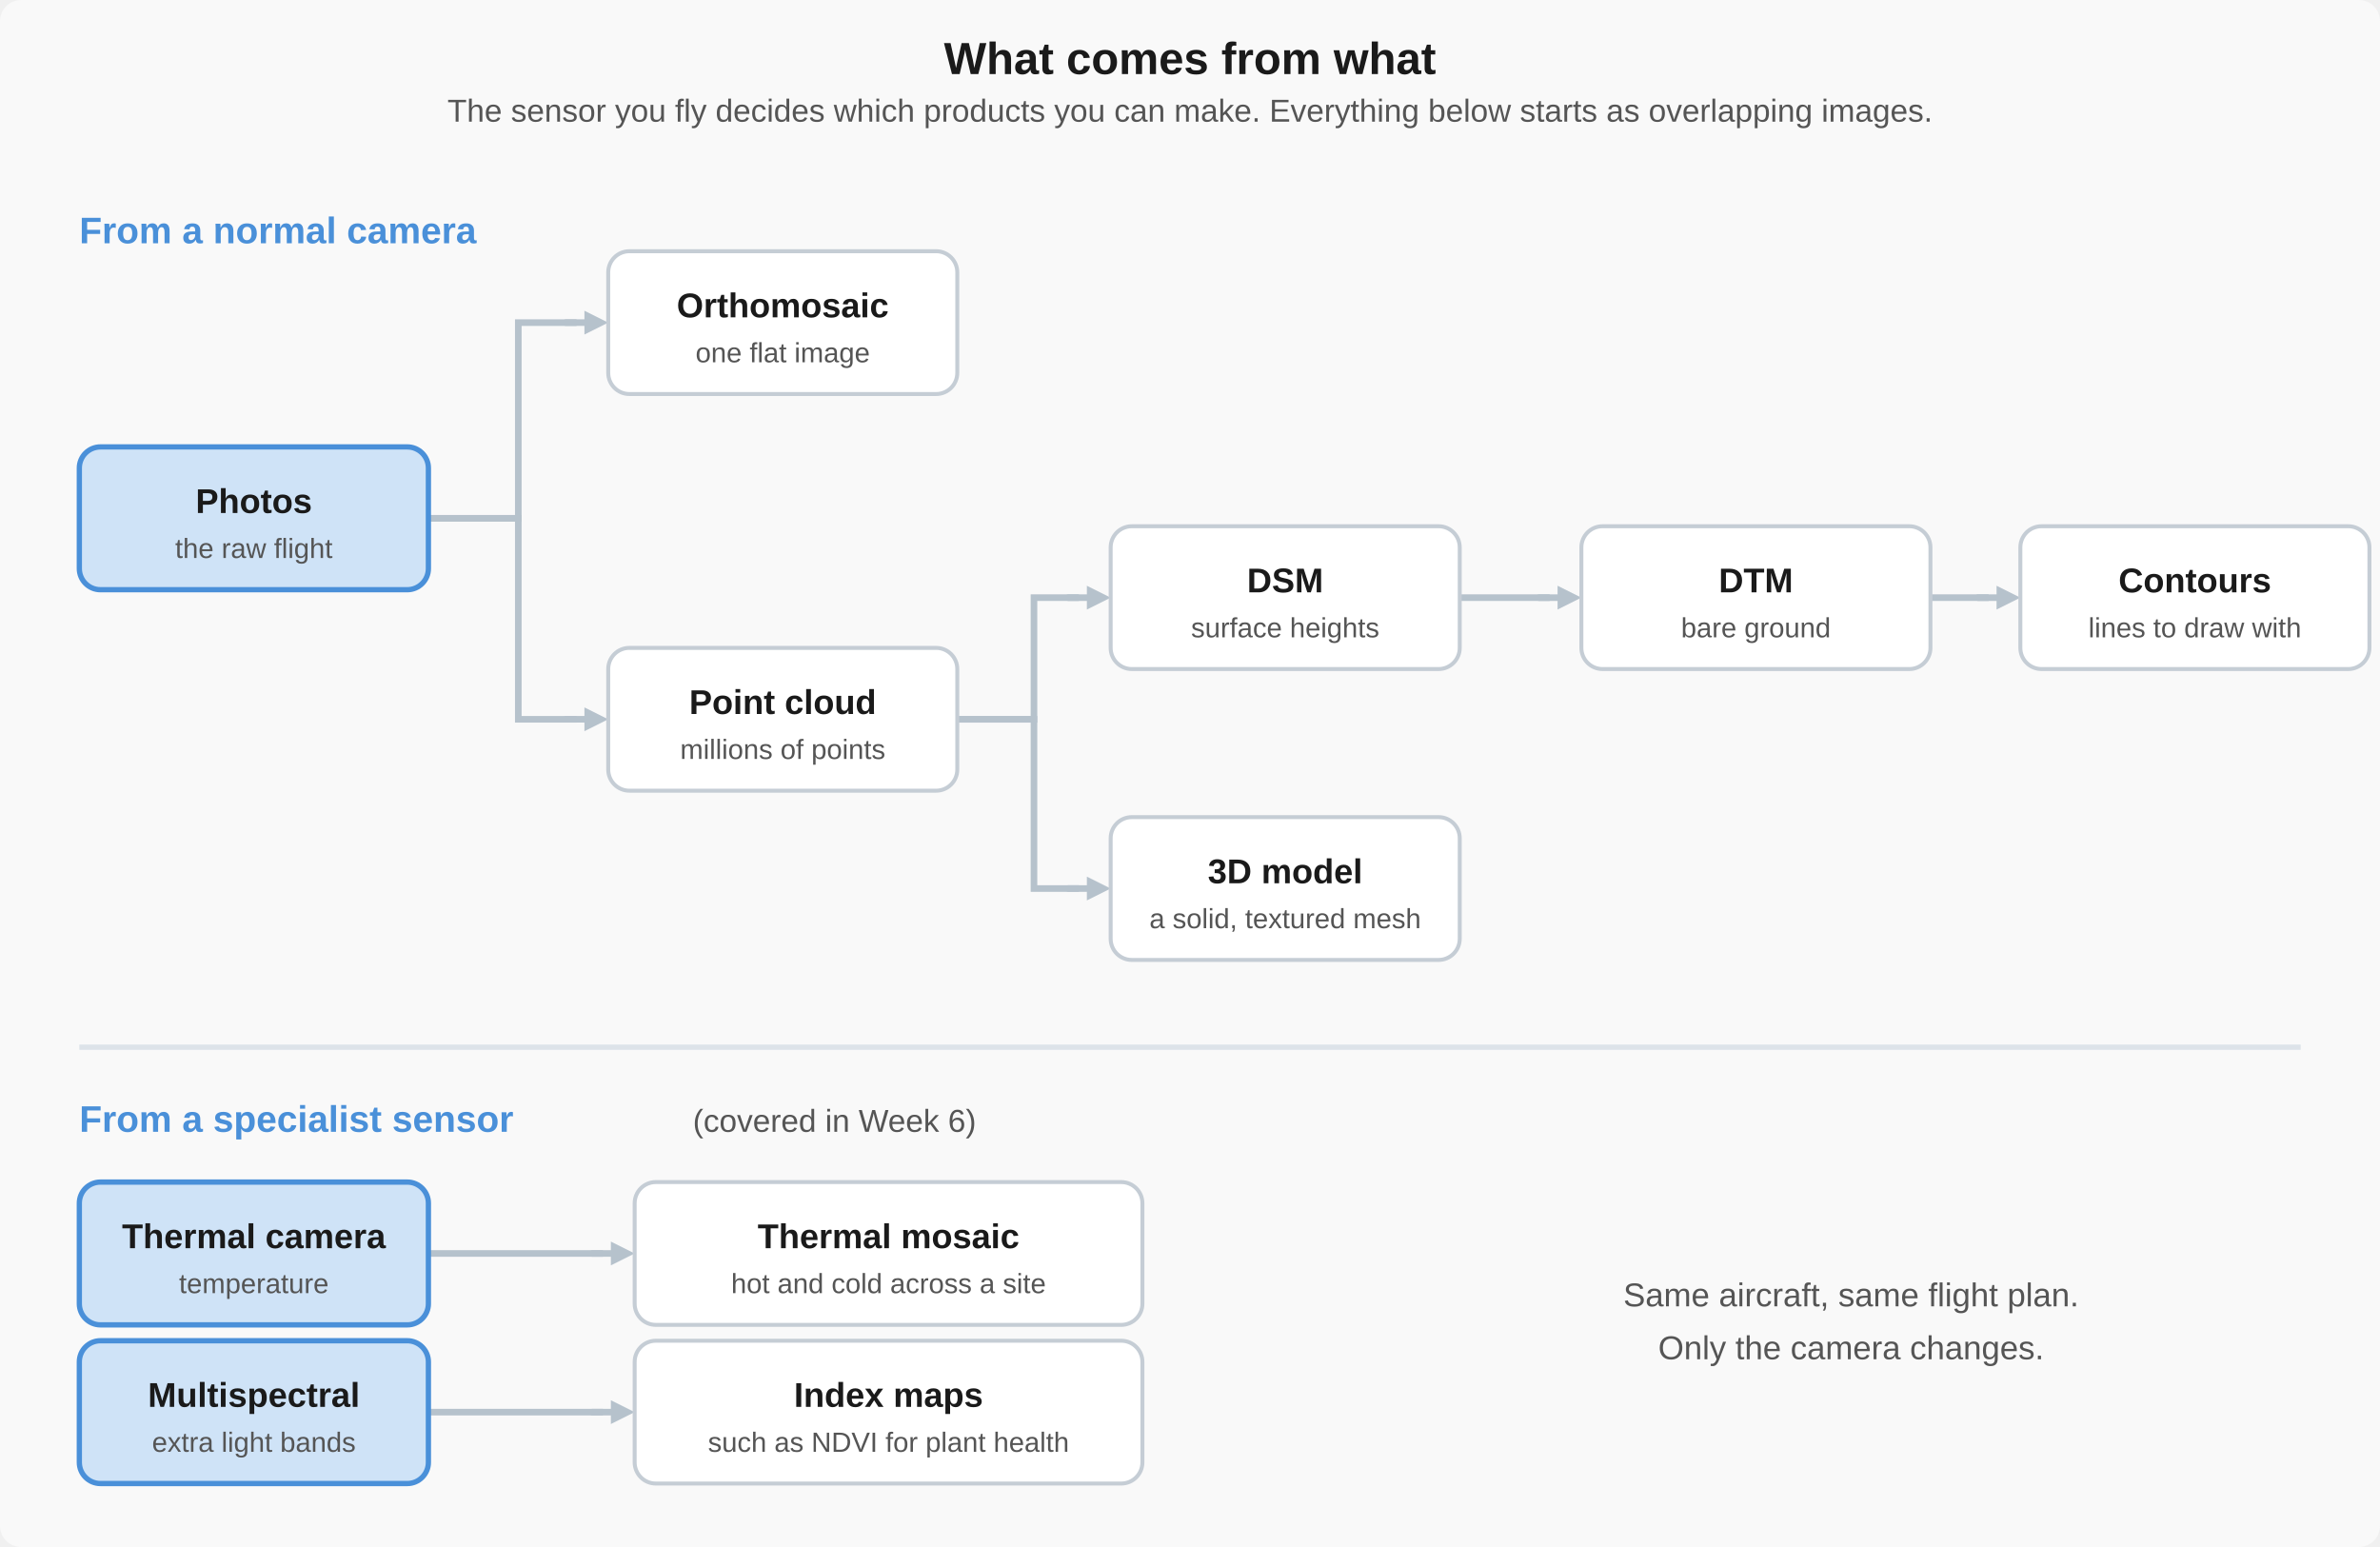
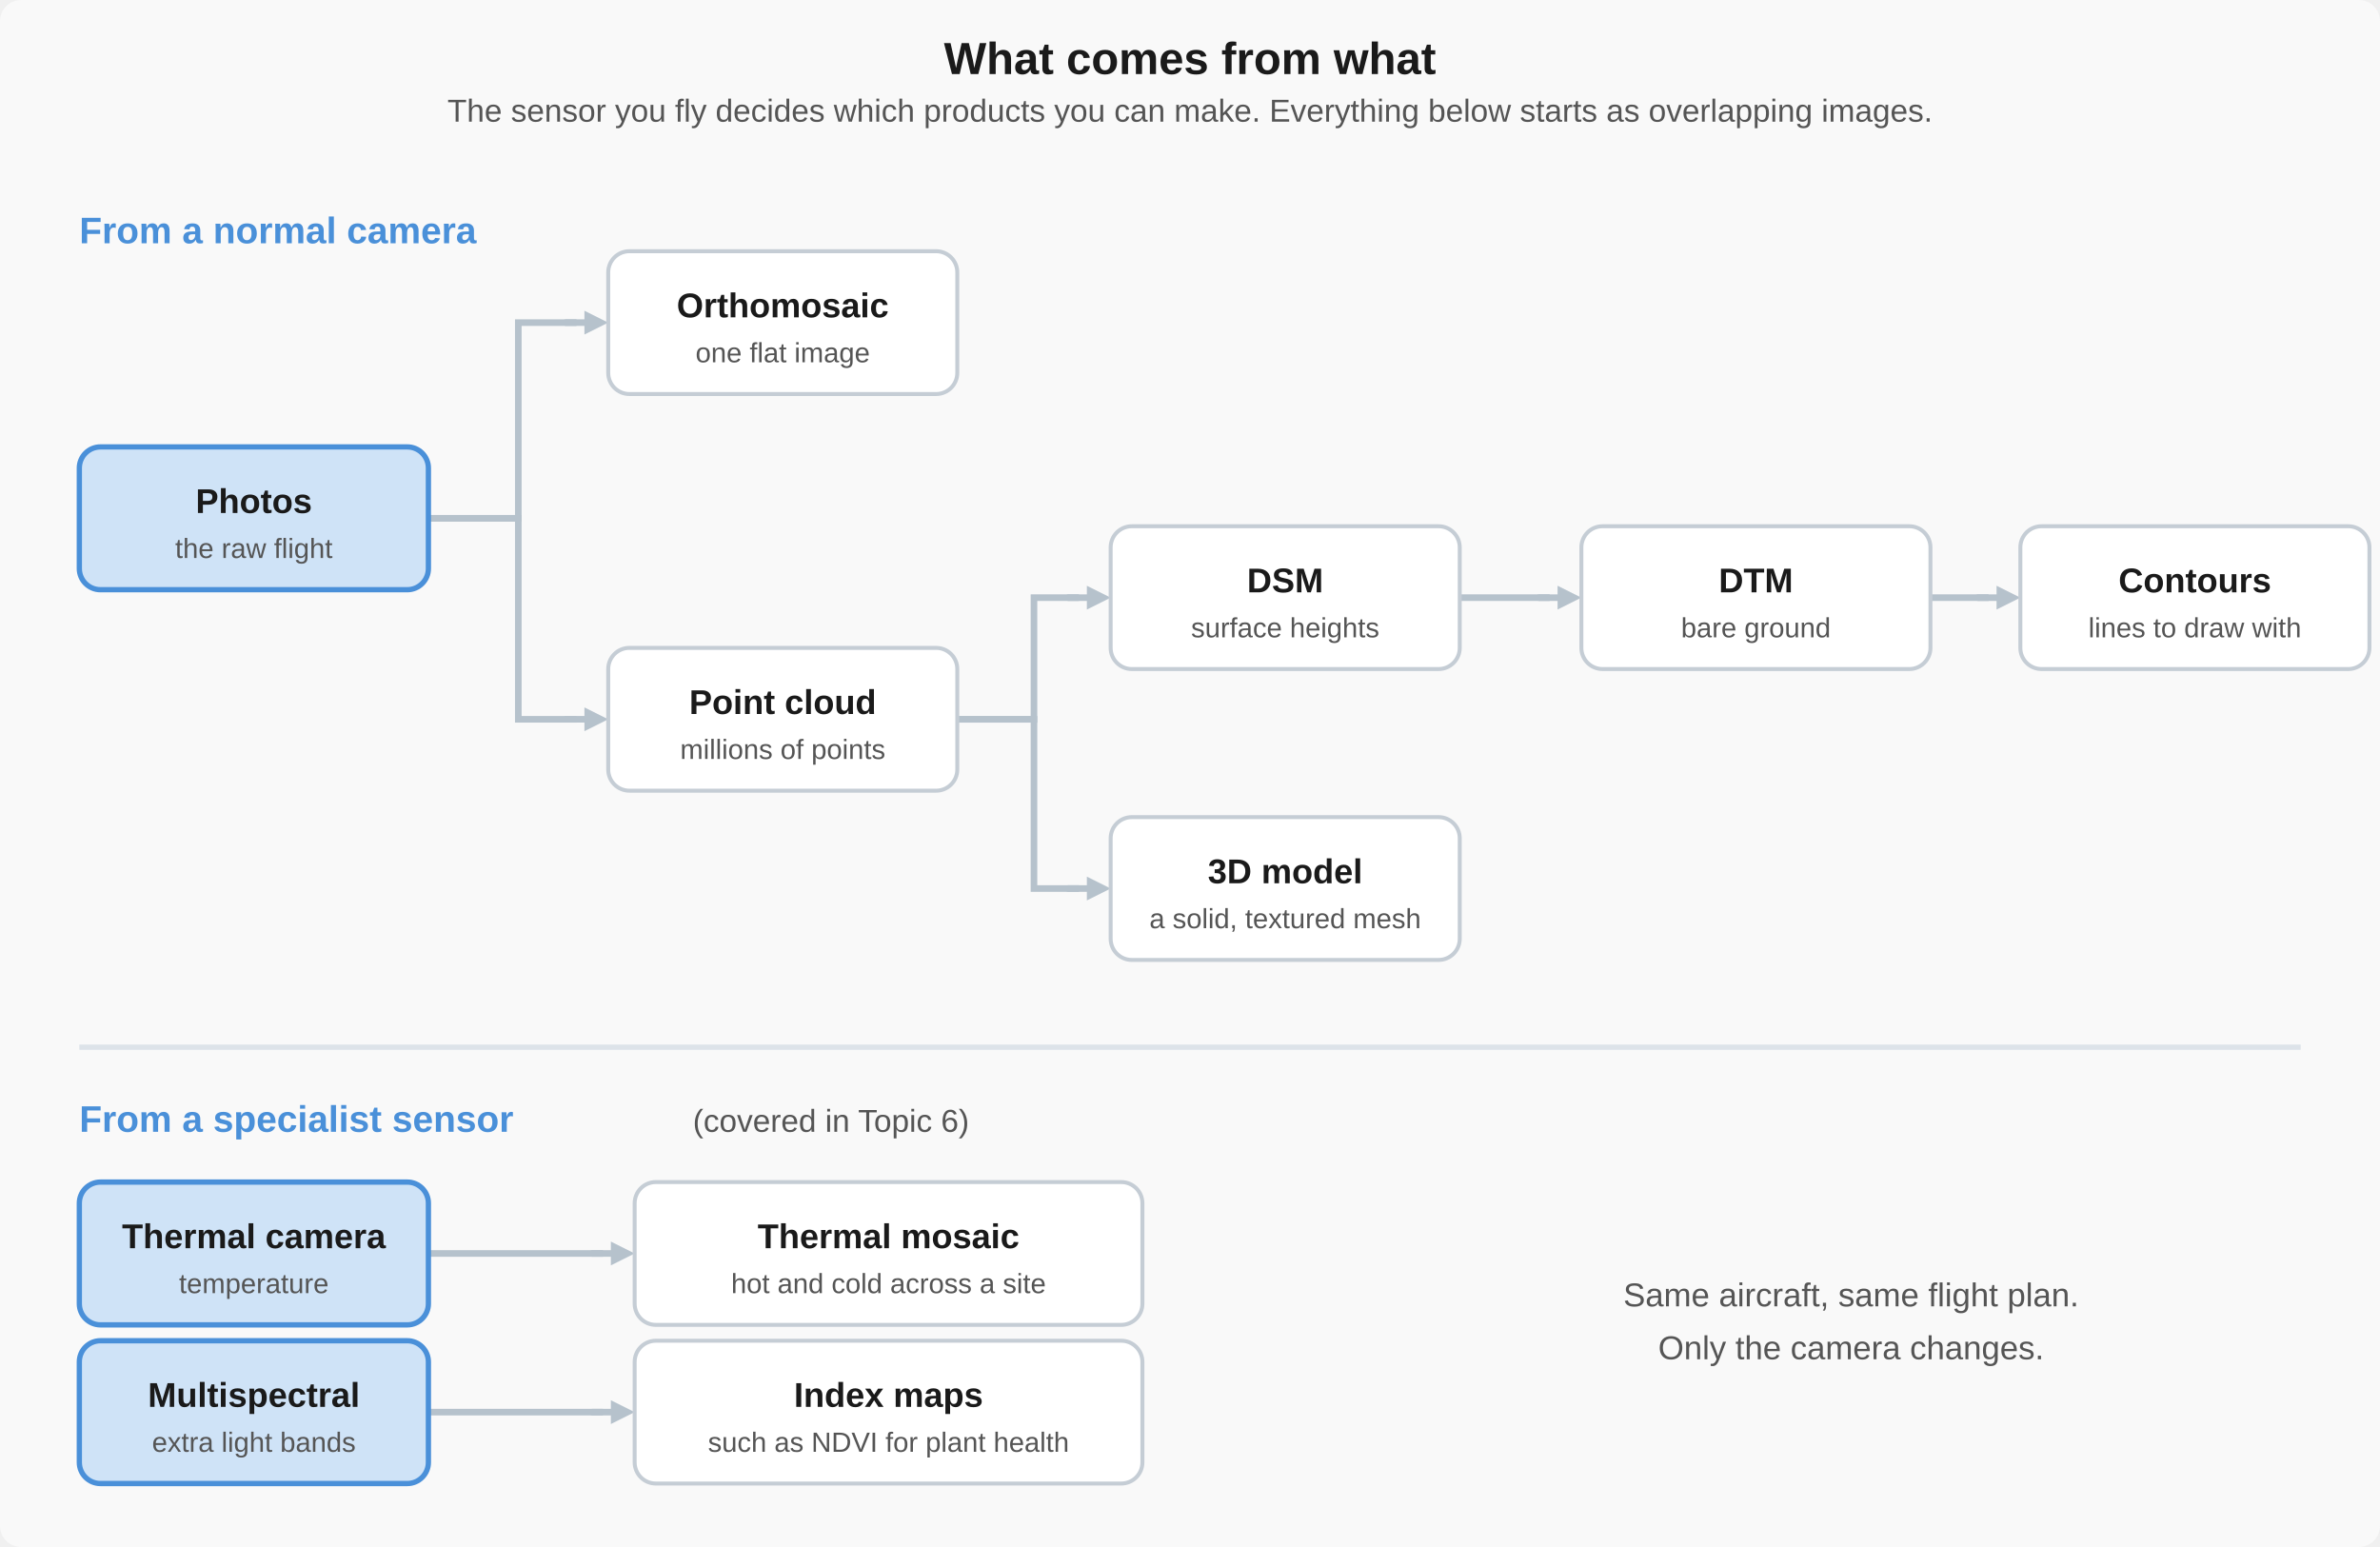
<svg xmlns="http://www.w3.org/2000/svg" viewBox="0 0 900 585" font-family="Arial, Helvetica, sans-serif" font-size="14">
  <rect x="0" y="0" width="900" height="585" fill="#f9f9f9" rx="8" />
  <text x="450.0" y="28" text-anchor="middle" font-size="17" font-weight="bold" fill="#1a1a1a">What comes from what</text>
  <text x="450.0" y="46" text-anchor="middle" font-size="12" fill="#555555">The sensor you fly decides which products you can make. Everything below starts as overlapping images.</text>
  <text x="30" y="92" font-size="14" font-weight="bold" fill="#4a90d9">From a normal camera</text>
  <g>
    <path d="M162.0,196 H196.0 V122 H218.0" fill="none" stroke="#b6c2cc" stroke-width="2.5" />
    <g>
      <line x1="214.0" y1="122" x2="221.0" y2="122.0" stroke="#b6c2cc" stroke-width="2.5" stroke-linecap="round" />
      <polygon points="230.0,122 221.0,126.5 221.0,117.5" fill="#b6c2cc" />
    </g>
  </g>
  <g>
    <path d="M162.0,196 H196.0 V272 H218.0" fill="none" stroke="#b6c2cc" stroke-width="2.5" />
    <g>
      <line x1="214.0" y1="272" x2="221.0" y2="272.0" stroke="#b6c2cc" stroke-width="2.5" stroke-linecap="round" />
      <polygon points="230.0,272 221.0,276.5 221.0,267.5" fill="#b6c2cc" />
    </g>
  </g>
  <g>
    <path d="M362.0,272 H391.0 V226 H408.0" fill="none" stroke="#b6c2cc" stroke-width="2.5" />
    <g>
      <line x1="404.0" y1="226" x2="411.0" y2="226.0" stroke="#b6c2cc" stroke-width="2.5" stroke-linecap="round" />
      <polygon points="420.0,226 411.0,230.5 411.0,221.5" fill="#b6c2cc" />
    </g>
  </g>
  <g>
    <path d="M362.0,272 H391.0 V336 H408.0" fill="none" stroke="#b6c2cc" stroke-width="2.5" />
    <g>
      <line x1="404.0" y1="336" x2="411.0" y2="336.0" stroke="#b6c2cc" stroke-width="2.5" stroke-linecap="round" />
      <polygon points="420.0,336 411.0,340.5 411.0,331.5" fill="#b6c2cc" />
    </g>
  </g>
  <g>
    <path d="M552.0,226 H575.0 V226 H586.0" fill="none" stroke="#b6c2cc" stroke-width="2.5" />
    <g>
      <line x1="582.0" y1="226" x2="589.0" y2="226.0" stroke="#b6c2cc" stroke-width="2.5" stroke-linecap="round" />
      <polygon points="598.0,226 589.0,230.5 589.0,221.5" fill="#b6c2cc" />
    </g>
  </g>
  <g>
    <path d="M730.0,226 H747.0 V226 H752.0" fill="none" stroke="#b6c2cc" stroke-width="2.5" />
    <g>
      <line x1="748.0" y1="226" x2="755.0" y2="226.0" stroke="#b6c2cc" stroke-width="2.5" stroke-linecap="round" />
      <polygon points="764.0,226 755.0,230.5 755.0,221.5" fill="#b6c2cc" />
    </g>
  </g>
  <g>
    <rect x="30.0" y="169.0" width="132" height="54" rx="8" fill="#cfe3f7" stroke="#4a90d9" stroke-width="2" />
    <text x="96" y="194" text-anchor="middle" font-size="13" font-weight="bold" fill="#1a1a1a">Photos</text>
    <text x="96" y="211" text-anchor="middle" font-size="10.5" fill="#555555">the raw flight</text>
  </g>
  <g>
    <rect x="230.0" y="95.0" width="132" height="54" rx="8" fill="#ffffff" stroke="#c5cdd5" stroke-width="1.5" />
    <text x="296" y="120" text-anchor="middle" font-size="13" font-weight="bold" fill="#1a1a1a">Orthomosaic</text>
    <text x="296" y="137" text-anchor="middle" font-size="10.5" fill="#555555">one flat image</text>
  </g>
  <g>
    <rect x="230.0" y="245.0" width="132" height="54" rx="8" fill="#ffffff" stroke="#c5cdd5" stroke-width="1.5" />
    <text x="296" y="270" text-anchor="middle" font-size="13" font-weight="bold" fill="#1a1a1a">Point cloud</text>
    <text x="296" y="287" text-anchor="middle" font-size="10.5" fill="#555555">millions of points</text>
  </g>
  <g>
    <rect x="420.0" y="199.0" width="132" height="54" rx="8" fill="#ffffff" stroke="#c5cdd5" stroke-width="1.5" />
    <text x="486" y="224" text-anchor="middle" font-size="13" font-weight="bold" fill="#1a1a1a">DSM</text>
    <text x="486" y="241" text-anchor="middle" font-size="10.5" fill="#555555">surface heights</text>
  </g>
  <g>
    <rect x="420.0" y="309.0" width="132" height="54" rx="8" fill="#ffffff" stroke="#c5cdd5" stroke-width="1.5" />
    <text x="486" y="334" text-anchor="middle" font-size="13" font-weight="bold" fill="#1a1a1a">3D model</text>
    <text x="486" y="351" text-anchor="middle" font-size="10.5" fill="#555555">a solid, textured mesh</text>
  </g>
  <g>
    <rect x="598.0" y="199.0" width="132" height="54" rx="8" fill="#ffffff" stroke="#c5cdd5" stroke-width="1.5" />
    <text x="664" y="224" text-anchor="middle" font-size="13" font-weight="bold" fill="#1a1a1a">DTM</text>
    <text x="664" y="241" text-anchor="middle" font-size="10.5" fill="#555555">bare ground</text>
  </g>
  <g>
    <rect x="764.0" y="199.0" width="132" height="54" rx="8" fill="#ffffff" stroke="#c5cdd5" stroke-width="1.5" />
    <text x="830" y="224" text-anchor="middle" font-size="13" font-weight="bold" fill="#1a1a1a">Contours</text>
    <text x="830" y="241" text-anchor="middle" font-size="10.5" fill="#555555">lines to draw with</text>
  </g>
  <line x1="30" y1="396" x2="870" y2="396" stroke="#dde3e9" stroke-width="2" />
  <text x="30" y="428" font-size="14" font-weight="bold" fill="#4a90d9">From a specialist sensor</text>
-   <text x="262" y="428" font-size="12" fill="#555555">(covered in Week 6)</text>
+   <text x="262" y="428" font-size="12" fill="#555555">(covered in Topic 6)</text>
  <g>
    <path d="M162.0,474 H201.0 V474 H228" fill="none" stroke="#b6c2cc" stroke-width="2.5" />
    <g>
      <line x1="224" y1="474" x2="231.0" y2="474.0" stroke="#b6c2cc" stroke-width="2.5" stroke-linecap="round" />
      <polygon points="240,474 231.0,478.5 231.0,469.5" fill="#b6c2cc" />
    </g>
  </g>
  <g>
    <rect x="30.0" y="447.0" width="132" height="54" rx="8" fill="#cfe3f7" stroke="#4a90d9" stroke-width="2" />
    <text x="96" y="472" text-anchor="middle" font-size="13" font-weight="bold" fill="#1a1a1a">Thermal camera</text>
    <text x="96" y="489" text-anchor="middle" font-size="10.5" fill="#555555">temperature</text>
  </g>
  <g>
    <rect x="240" y="447.0" width="192" height="54" rx="8" fill="#ffffff" stroke="#c5cdd5" stroke-width="1.5" />
    <text x="336" y="472" text-anchor="middle" font-size="13" font-weight="bold" fill="#1a1a1a">Thermal mosaic</text>
    <text x="336" y="489" text-anchor="middle" font-size="10.5" fill="#555555">hot and cold across a site</text>
  </g>
  <g>
    <path d="M162.0,534 H201.0 V534 H228" fill="none" stroke="#b6c2cc" stroke-width="2.5" />
    <g>
      <line x1="224" y1="534" x2="231.0" y2="534.0" stroke="#b6c2cc" stroke-width="2.5" stroke-linecap="round" />
      <polygon points="240,534 231.0,538.5 231.0,529.5" fill="#b6c2cc" />
    </g>
  </g>
  <g>
    <rect x="30.0" y="507.0" width="132" height="54" rx="8" fill="#cfe3f7" stroke="#4a90d9" stroke-width="2" />
    <text x="96" y="532" text-anchor="middle" font-size="13" font-weight="bold" fill="#1a1a1a">Multispectral</text>
    <text x="96" y="549" text-anchor="middle" font-size="10.5" fill="#555555">extra light bands</text>
  </g>
  <g>
    <rect x="240" y="507.0" width="192" height="54" rx="8" fill="#ffffff" stroke="#c5cdd5" stroke-width="1.5" />
    <text x="336" y="532" text-anchor="middle" font-size="13" font-weight="bold" fill="#1a1a1a">Index maps</text>
    <text x="336" y="549" text-anchor="middle" font-size="10.5" fill="#555555">such as NDVI for plant health</text>
  </g>
  <text x="700" y="494" text-anchor="middle" font-size="12.5" fill="#555555">Same aircraft, same flight plan.</text>
  <text x="700" y="514" text-anchor="middle" font-size="12.5" fill="#555555">Only the camera changes.</text>
</svg>
